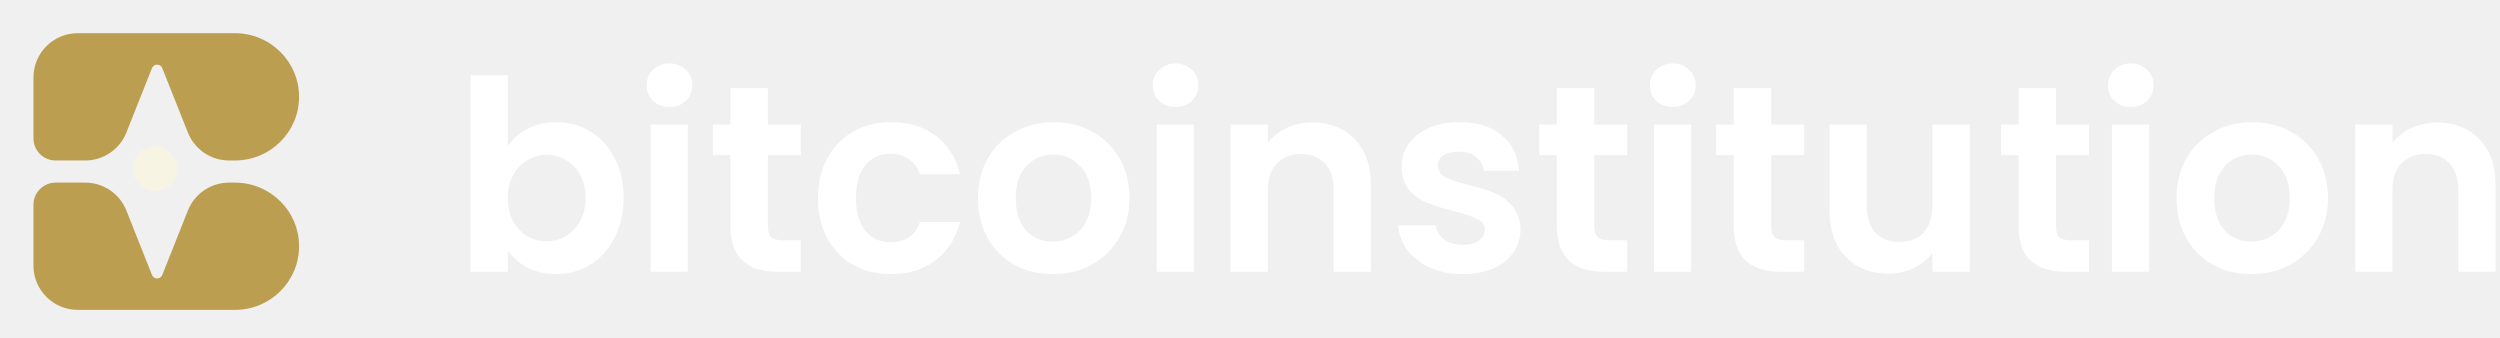
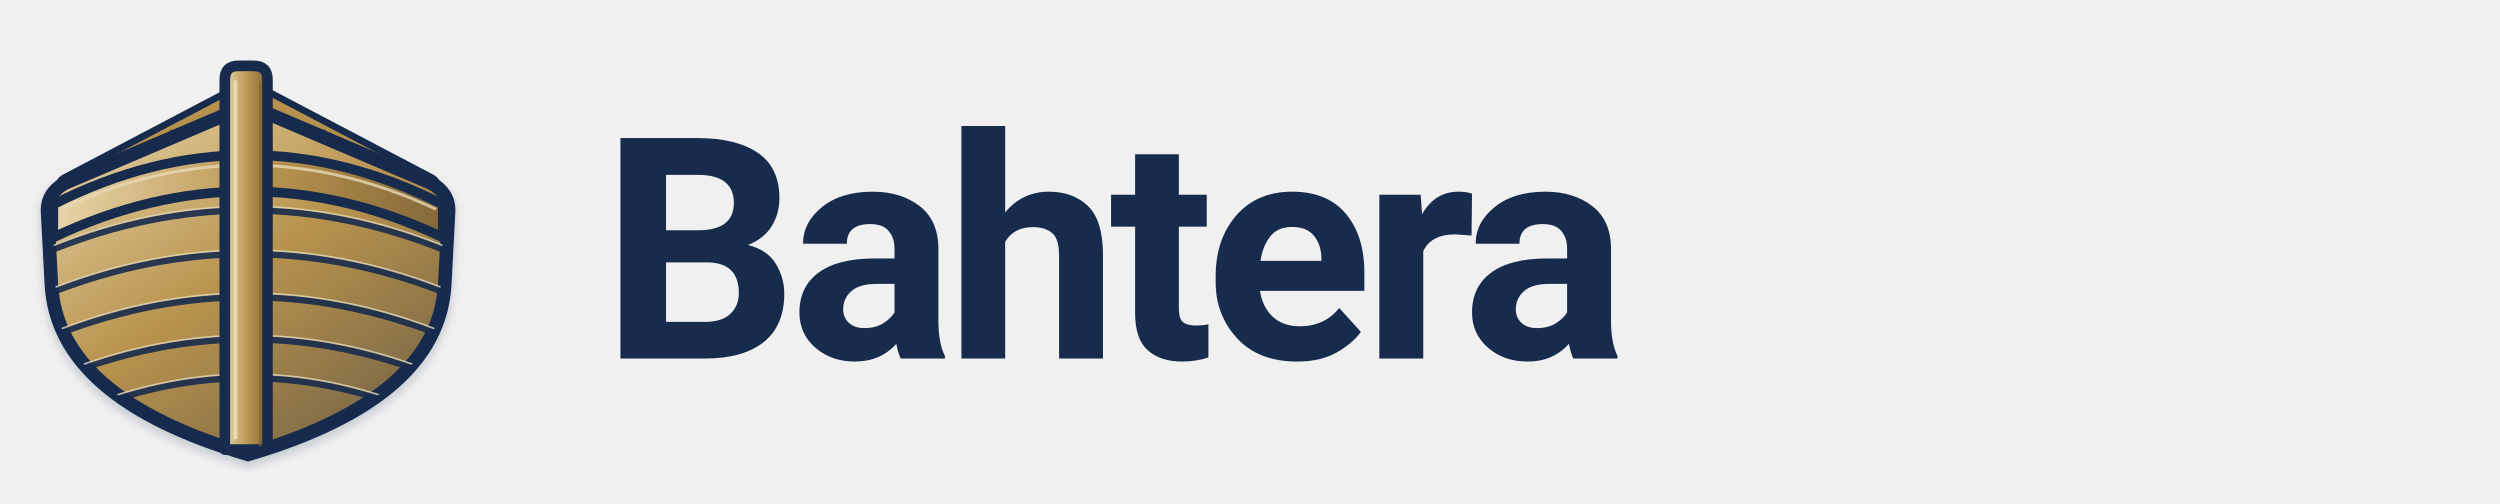
- <svg xmlns="http://www.w3.org/2000/svg" width="237" height="32" viewBox="0 0 237 32" fill="none">
-   <path d="M22.271 3.147C25.63 3.147 28.353 5.848 28.353 9.18C28.353 12.5 25.649 15.193 22.307 15.212H21.712C19.993 15.212 18.447 14.164 17.812 12.566L15.384 6.458C15.209 6.017 14.584 6.017 14.409 6.458L11.981 12.566C11.346 14.164 9.801 15.213 8.082 15.213L6.961 15.213H5.271C4.112 15.213 3.173 14.274 3.173 13.115V7.344C3.173 5.026 5.052 3.147 7.37 3.147H22.271Z" fill="#BC9E50" />
-   <path d="M22.271 29.377C25.63 29.377 28.353 26.676 28.353 23.344C28.353 20.024 25.649 17.331 22.307 17.312H21.712C19.993 17.312 18.447 18.361 17.812 19.959L15.384 26.067C15.209 26.508 14.584 26.508 14.409 26.067L11.981 19.958C11.346 18.36 9.801 17.312 8.082 17.312L6.961 17.311H5.271C4.112 17.311 3.173 18.251 3.173 19.41V25.18C3.173 27.498 5.052 29.377 7.37 29.377H22.271Z" fill="#BC9E50" />
-   <circle cx="14.714" cy="16" r="2.098" fill="#F8F4E3" />
-   <path d="M231.01 11.606C232.672 11.606 234.015 12.135 235.039 13.193C236.063 14.233 236.575 15.694 236.575 17.574V25.758H233.049V18.052C233.049 16.944 232.772 16.097 232.218 15.509C231.664 14.905 230.909 14.603 229.952 14.603C228.978 14.603 228.206 14.905 227.635 15.509C227.082 16.097 226.805 16.944 226.805 18.052V25.758H223.279V11.808H226.805V13.545C227.275 12.941 227.871 12.471 228.592 12.135C229.331 11.783 230.137 11.606 231.01 11.606Z" fill="white" />
-   <path d="M213.416 25.984C212.074 25.984 210.865 25.69 209.791 25.103C208.716 24.499 207.868 23.651 207.247 22.56C206.643 21.468 206.341 20.209 206.341 18.783C206.341 17.356 206.651 16.097 207.272 15.006C207.91 13.914 208.775 13.075 209.866 12.488C210.957 11.883 212.174 11.581 213.517 11.581C214.86 11.581 216.077 11.883 217.168 12.488C218.26 13.075 219.116 13.914 219.737 15.006C220.375 16.097 220.694 17.356 220.694 18.783C220.694 20.209 220.366 21.468 219.712 22.56C219.074 23.651 218.201 24.499 217.093 25.103C216.002 25.69 214.776 25.984 213.416 25.984ZM213.416 22.912C214.054 22.912 214.65 22.761 215.204 22.459C215.775 22.14 216.228 21.67 216.564 21.049C216.9 20.428 217.068 19.672 217.068 18.783C217.068 17.456 216.715 16.441 216.01 15.736C215.322 15.014 214.474 14.653 213.467 14.653C212.46 14.653 211.612 15.014 210.924 15.736C210.252 16.441 209.916 17.456 209.916 18.783C209.916 20.109 210.244 21.133 210.898 21.855C211.57 22.56 212.409 22.912 213.416 22.912Z" fill="white" />
-   <path d="M202.001 10.146C201.38 10.146 200.86 9.953 200.44 9.567C200.037 9.164 199.836 8.668 199.836 8.081C199.836 7.493 200.037 7.007 200.44 6.62C200.86 6.218 201.38 6.016 202.001 6.016C202.623 6.016 203.135 6.218 203.537 6.62C203.957 7.007 204.167 7.493 204.167 8.081C204.167 8.668 203.957 9.164 203.537 9.567C203.135 9.953 202.623 10.146 202.001 10.146ZM203.739 11.808V25.758H200.214V11.808H203.739Z" fill="white" />
-   <path d="M186.736 11.808V25.758H183.185V23.995C182.732 24.599 182.136 25.078 181.397 25.43C180.676 25.766 179.887 25.934 179.03 25.934C177.939 25.934 176.974 25.707 176.135 25.254C175.295 24.784 174.632 24.104 174.145 23.214C173.675 22.308 173.44 21.233 173.44 19.991V11.808H176.966V19.488C176.966 20.596 177.243 21.452 177.797 22.056C178.351 22.644 179.106 22.937 180.063 22.937C181.036 22.937 181.8 22.644 182.354 22.056C182.908 21.452 183.185 20.596 183.185 19.488V11.808H186.736Z" fill="white" />
-   <path d="M167.908 14.703V21.452C167.908 21.922 168.017 22.266 168.235 22.484C168.47 22.686 168.856 22.786 169.393 22.786H171.03V25.758H168.814C165.843 25.758 164.357 24.314 164.357 21.427V14.703H162.695V11.808H164.357V8.358H167.908V11.808H171.03V14.703H167.908Z" fill="white" />
-   <path d="M194.908 14.703V21.452C194.908 21.922 195.017 22.266 195.235 22.484C195.47 22.686 195.856 22.786 196.393 22.786H198.03V25.758H195.814C192.843 25.758 191.357 24.314 191.357 21.427V14.703H189.695V11.808H191.357V8.358H194.908V11.808H198.03V14.703H194.908Z" fill="white" />
-   <path d="M158.583 10.146C157.962 10.146 157.442 9.953 157.022 9.567C156.619 9.164 156.418 8.668 156.418 8.081C156.418 7.493 156.619 7.007 157.022 6.62C157.442 6.218 157.962 6.016 158.583 6.016C159.205 6.016 159.717 6.218 160.119 6.62C160.539 7.007 160.749 7.493 160.749 8.081C160.749 8.668 160.539 9.164 160.119 9.567C159.717 9.953 159.205 10.146 158.583 10.146ZM160.321 11.808V25.758H156.796V11.808H160.321Z" fill="white" />
-   <path d="M151.137 14.703V21.452C151.137 21.922 151.246 22.266 151.464 22.484C151.699 22.686 152.086 22.786 152.623 22.786H154.259V25.758H152.044C149.072 25.758 147.587 24.314 147.587 21.427V14.703H145.925V11.808H147.587V8.358H151.137V11.808H154.259V14.703H151.137Z" fill="white" />
-   <path d="M138.65 25.984C137.509 25.984 136.485 25.783 135.578 25.38C134.672 24.96 133.95 24.398 133.413 23.693C132.892 22.988 132.607 22.207 132.557 21.351H136.107C136.174 21.888 136.434 22.333 136.888 22.686C137.358 23.038 137.937 23.214 138.625 23.214C139.297 23.214 139.817 23.08 140.186 22.811C140.572 22.543 140.765 22.199 140.765 21.779C140.765 21.326 140.53 20.99 140.06 20.772C139.607 20.537 138.877 20.285 137.87 20.017C136.829 19.765 135.973 19.505 135.301 19.236C134.647 18.967 134.076 18.556 133.589 18.002C133.119 17.448 132.884 16.701 132.884 15.761C132.884 14.989 133.102 14.284 133.539 13.646C133.992 13.008 134.63 12.504 135.452 12.135C136.292 11.766 137.274 11.581 138.398 11.581C140.06 11.581 141.387 12.001 142.377 12.84C143.367 13.663 143.913 14.779 144.014 16.189H140.64C140.589 15.635 140.354 15.199 139.934 14.88C139.532 14.544 138.986 14.376 138.298 14.376C137.66 14.376 137.165 14.494 136.812 14.729C136.476 14.964 136.309 15.291 136.309 15.711C136.309 16.181 136.544 16.542 137.014 16.793C137.484 17.028 138.214 17.272 139.204 17.524C140.211 17.775 141.042 18.036 141.697 18.304C142.352 18.573 142.914 18.992 143.384 19.563C143.871 20.117 144.123 20.856 144.14 21.779C144.14 22.585 143.913 23.307 143.46 23.945C143.023 24.582 142.385 25.086 141.546 25.455C140.723 25.808 139.758 25.984 138.65 25.984Z" fill="white" />
-   <path d="M124.394 11.606C126.056 11.606 127.399 12.135 128.423 13.193C129.447 14.233 129.959 15.694 129.959 17.574V25.758H126.434V18.052C126.434 16.944 126.157 16.097 125.603 15.509C125.049 14.905 124.294 14.603 123.337 14.603C122.363 14.603 121.591 14.905 121.02 15.509C120.466 16.097 120.189 16.944 120.189 18.052V25.758H116.664V11.808H120.189V13.545C120.659 12.941 121.255 12.471 121.977 12.135C122.716 11.783 123.522 11.606 124.394 11.606Z" fill="white" />
-   <path d="M111.444 10.146C110.823 10.146 110.302 9.953 109.883 9.567C109.48 9.164 109.278 8.668 109.278 8.081C109.278 7.493 109.48 7.007 109.883 6.62C110.302 6.218 110.823 6.016 111.444 6.016C112.065 6.016 112.577 6.218 112.98 6.62C113.399 7.007 113.609 7.493 113.609 8.081C113.609 8.668 113.399 9.164 112.98 9.567C112.577 9.953 112.065 10.146 111.444 10.146ZM113.181 11.808V25.758H109.656V11.808H113.181Z" fill="white" />
-   <path d="M99.793 25.984C98.451 25.984 97.242 25.69 96.168 25.103C95.093 24.499 94.245 23.651 93.624 22.56C93.02 21.468 92.718 20.209 92.718 18.783C92.718 17.356 93.028 16.097 93.649 15.006C94.287 13.914 95.152 13.075 96.243 12.488C97.334 11.883 98.551 11.581 99.894 11.581C101.237 11.581 102.454 11.883 103.545 12.488C104.636 13.075 105.493 13.914 106.114 15.006C106.752 16.097 107.071 17.356 107.071 18.783C107.071 20.209 106.743 21.468 106.089 22.56C105.451 23.651 104.578 24.499 103.47 25.103C102.379 25.69 101.153 25.984 99.793 25.984ZM99.793 22.912C100.431 22.912 101.027 22.761 101.581 22.459C102.152 22.14 102.605 21.67 102.941 21.049C103.277 20.428 103.445 19.672 103.445 18.783C103.445 17.456 103.092 16.441 102.387 15.736C101.699 15.014 100.851 14.653 99.844 14.653C98.837 14.653 97.989 15.014 97.301 15.736C96.629 16.441 96.293 17.456 96.293 18.783C96.293 20.109 96.621 21.133 97.275 21.855C97.947 22.56 98.786 22.912 99.793 22.912Z" fill="white" />
-   <path d="M77.545 18.783C77.545 17.339 77.839 16.08 78.426 15.006C79.014 13.914 79.828 13.075 80.869 12.488C81.909 11.883 83.101 11.581 84.444 11.581C86.173 11.581 87.6 12.018 88.725 12.89C89.867 13.747 90.63 14.955 91.016 16.516H87.214C87.013 15.912 86.669 15.442 86.182 15.106C85.712 14.754 85.124 14.578 84.419 14.578C83.412 14.578 82.615 14.947 82.027 15.685C81.439 16.407 81.146 17.44 81.146 18.783C81.146 20.109 81.439 21.141 82.027 21.88C82.615 22.602 83.412 22.963 84.419 22.963C85.846 22.963 86.778 22.325 87.214 21.049H91.016C90.63 22.56 89.867 23.76 88.725 24.65C87.584 25.539 86.157 25.984 84.444 25.984C83.101 25.984 81.909 25.69 80.869 25.103C79.828 24.499 79.014 23.659 78.426 22.585C77.839 21.494 77.545 20.226 77.545 18.783Z" fill="white" />
-   <path d="M72.793 14.703V21.452C72.793 21.922 72.903 22.266 73.121 22.484C73.356 22.686 73.742 22.786 74.279 22.786H75.916V25.758H73.7C70.729 25.758 69.243 24.314 69.243 21.427V14.703H67.581V11.808H69.243V8.358H72.793V11.808H75.916V14.703H72.793Z" fill="white" />
-   <path d="M63.468 10.146C62.847 10.146 62.327 9.953 61.907 9.567C61.504 9.164 61.303 8.668 61.303 8.081C61.303 7.493 61.504 7.007 61.907 6.62C62.327 6.218 62.847 6.016 63.468 6.016C64.089 6.016 64.601 6.218 65.004 6.62C65.424 7.007 65.634 7.493 65.634 8.081C65.634 8.668 65.424 9.164 65.004 9.567C64.601 9.953 64.089 10.146 63.468 10.146ZM65.206 11.808V25.758H61.68V11.808H65.206Z" fill="white" />
-   <path d="M48.141 13.847C48.594 13.176 49.215 12.63 50.004 12.21C50.81 11.791 51.724 11.581 52.748 11.581C53.94 11.581 55.015 11.875 55.972 12.462C56.945 13.05 57.709 13.889 58.263 14.98C58.834 16.055 59.119 17.305 59.119 18.732C59.119 20.159 58.834 21.426 58.263 22.534C57.709 23.625 56.945 24.473 55.972 25.078C55.015 25.682 53.94 25.984 52.748 25.984C51.708 25.984 50.793 25.783 50.004 25.38C49.232 24.96 48.611 24.423 48.141 23.768V25.758H44.615V7.124H48.141V13.847ZM55.518 18.732C55.518 17.893 55.342 17.171 54.989 16.567C54.654 15.945 54.2 15.476 53.63 15.156C53.076 14.838 52.471 14.678 51.817 14.678C51.179 14.678 50.575 14.846 50.004 15.182C49.45 15.501 48.997 15.971 48.644 16.592C48.308 17.213 48.141 17.943 48.141 18.782C48.141 19.622 48.308 20.352 48.644 20.973C48.997 21.594 49.45 22.073 50.004 22.409C50.575 22.727 51.179 22.887 51.817 22.887C52.471 22.887 53.076 22.719 53.63 22.383C54.2 22.048 54.654 21.569 54.989 20.948C55.342 20.327 55.518 19.588 55.518 18.732Z" fill="white" />
+ <svg xmlns="http://www.w3.org/2000/svg" width="258" height="52" viewBox="0 0 258 52" role="img" aria-label="Bahtera">
+   <defs>
+     <linearGradient id="arkWood" x1="0" y1="0" x2="0.8" y2="1">
+       <stop offset="0" stop-color="#E9D7AC" />
+       <stop offset="0.52" stop-color="#B8934E" />
+       <stop offset="1" stop-color="#776545" />
+     </linearGradient>
+     <linearGradient id="arkBeam" x1="0" y1="0" x2="1" y2="0">
+       <stop offset="0" stop-color="#E8D5AA" />
+       <stop offset="0.56" stop-color="#B8934E" />
+       <stop offset="1" stop-color="#84683A" />
+     </linearGradient>
+     <clipPath id="arkHull">
+       <path d="M49 217Q49 199 67 189l162-69q27-12 54 0l162 69q18 10 18 28l-4 76q-6 118-203 176Q59 411 53 293Z" />
+     </clipPath>
+     <filter id="arkDepth" x="-12%" y="-12%" width="124%" height="132%">
+       <feDropShadow dx="0" dy="5" stdDeviation="5" flood-color="#172B4D" flood-opacity=".2" />
+     </filter>
+   </defs>
+   <g transform="scale(.1)">
+     <path d="M68 205 242 109q14-8 28 0l174 96v25H68Z" fill="#172B4D" stroke="#172B4D" stroke-width="12" stroke-linejoin="round" />
+     <path d="M72 194 247 102q9-5 18 0l175 92" fill="none" stroke="#172B4D" stroke-width="31" stroke-linecap="round" stroke-linejoin="round" />
+     <path d="M72 194 247 102q9-5 18 0l175 92" fill="none" stroke="#B8934E" stroke-width="17" stroke-linecap="round" stroke-linejoin="round" />
+     <path d="m94 198 162-79 162 79" fill="none" stroke="#E7D4AB" stroke-width="11" stroke-linejoin="round" />
+     <path d="M120 178v30m64-66v56m144-56v56m64-20v30" fill="none" stroke="#172B4D" stroke-width="16" stroke-linecap="square" />
+     <path d="M120 178v30m64-66v56m144-56v56m64-20v30" fill="none" stroke="#B8934E" stroke-width="8" stroke-linecap="square" />
+     <path d="M49 217Q49 199 67 189l162-69q27-12 54 0l162 69q18 10 18 28l-4 76q-6 118-203 176Q59 411 53 293Z" fill="url(#arkWood)" stroke="#172B4D" stroke-width="14" filter="url(#arkDepth)" />
+     <g clip-path="url(#arkHull)" fill="none" stroke-linecap="round">
+       <path d="M53 258q203-82 406 0M55 301q201-78 402 0M61 344q195-75 390 0M72 385q184-70 368 0M91 422q165-64 330 0" stroke="#172B4D" stroke-width="7" opacity=".9" />
+       <path d="M56 253q200-80 400 0M58 296q198-76 396 0M64 339q192-73 384 0M75 380q181-68 362 0M94 417q162-62 324 0" stroke="#E7D8B3" stroke-width="1.8" opacity=".8" />
+     </g>
+     <path d="M55 211q201-102 402 0v34q-201-95-402 0Z" fill="url(#arkBeam)" stroke="#172B4D" stroke-width="10" />
+     <path d="M62 216q194-91 388 0" fill="none" stroke="#E7D8B3" stroke-width="3" opacity=".8" />
+     <path d="M232 82q0-14 14-14h16q14 0 14 14v382h-44Z" fill="url(#arkBeam)" stroke="#172B4D" stroke-width="11" stroke-linejoin="round" />
+     <path d="M243 83v370" fill="none" stroke="#EFE1C2" stroke-width="4" opacity=".82" />
+     <path d="M269 84v377" fill="none" stroke="#75613B" stroke-width="3" opacity=".6" />
+   </g>
+   <text x="62" y="37" fill="#172B4D" font-family="-apple-system, BlinkMacSystemFont, 'Segoe UI', Roboto, 'Helvetica Neue', Arial, sans-serif" font-size="32" font-weight="600" letter-spacing="-1">Bahtera</text>
</svg>
